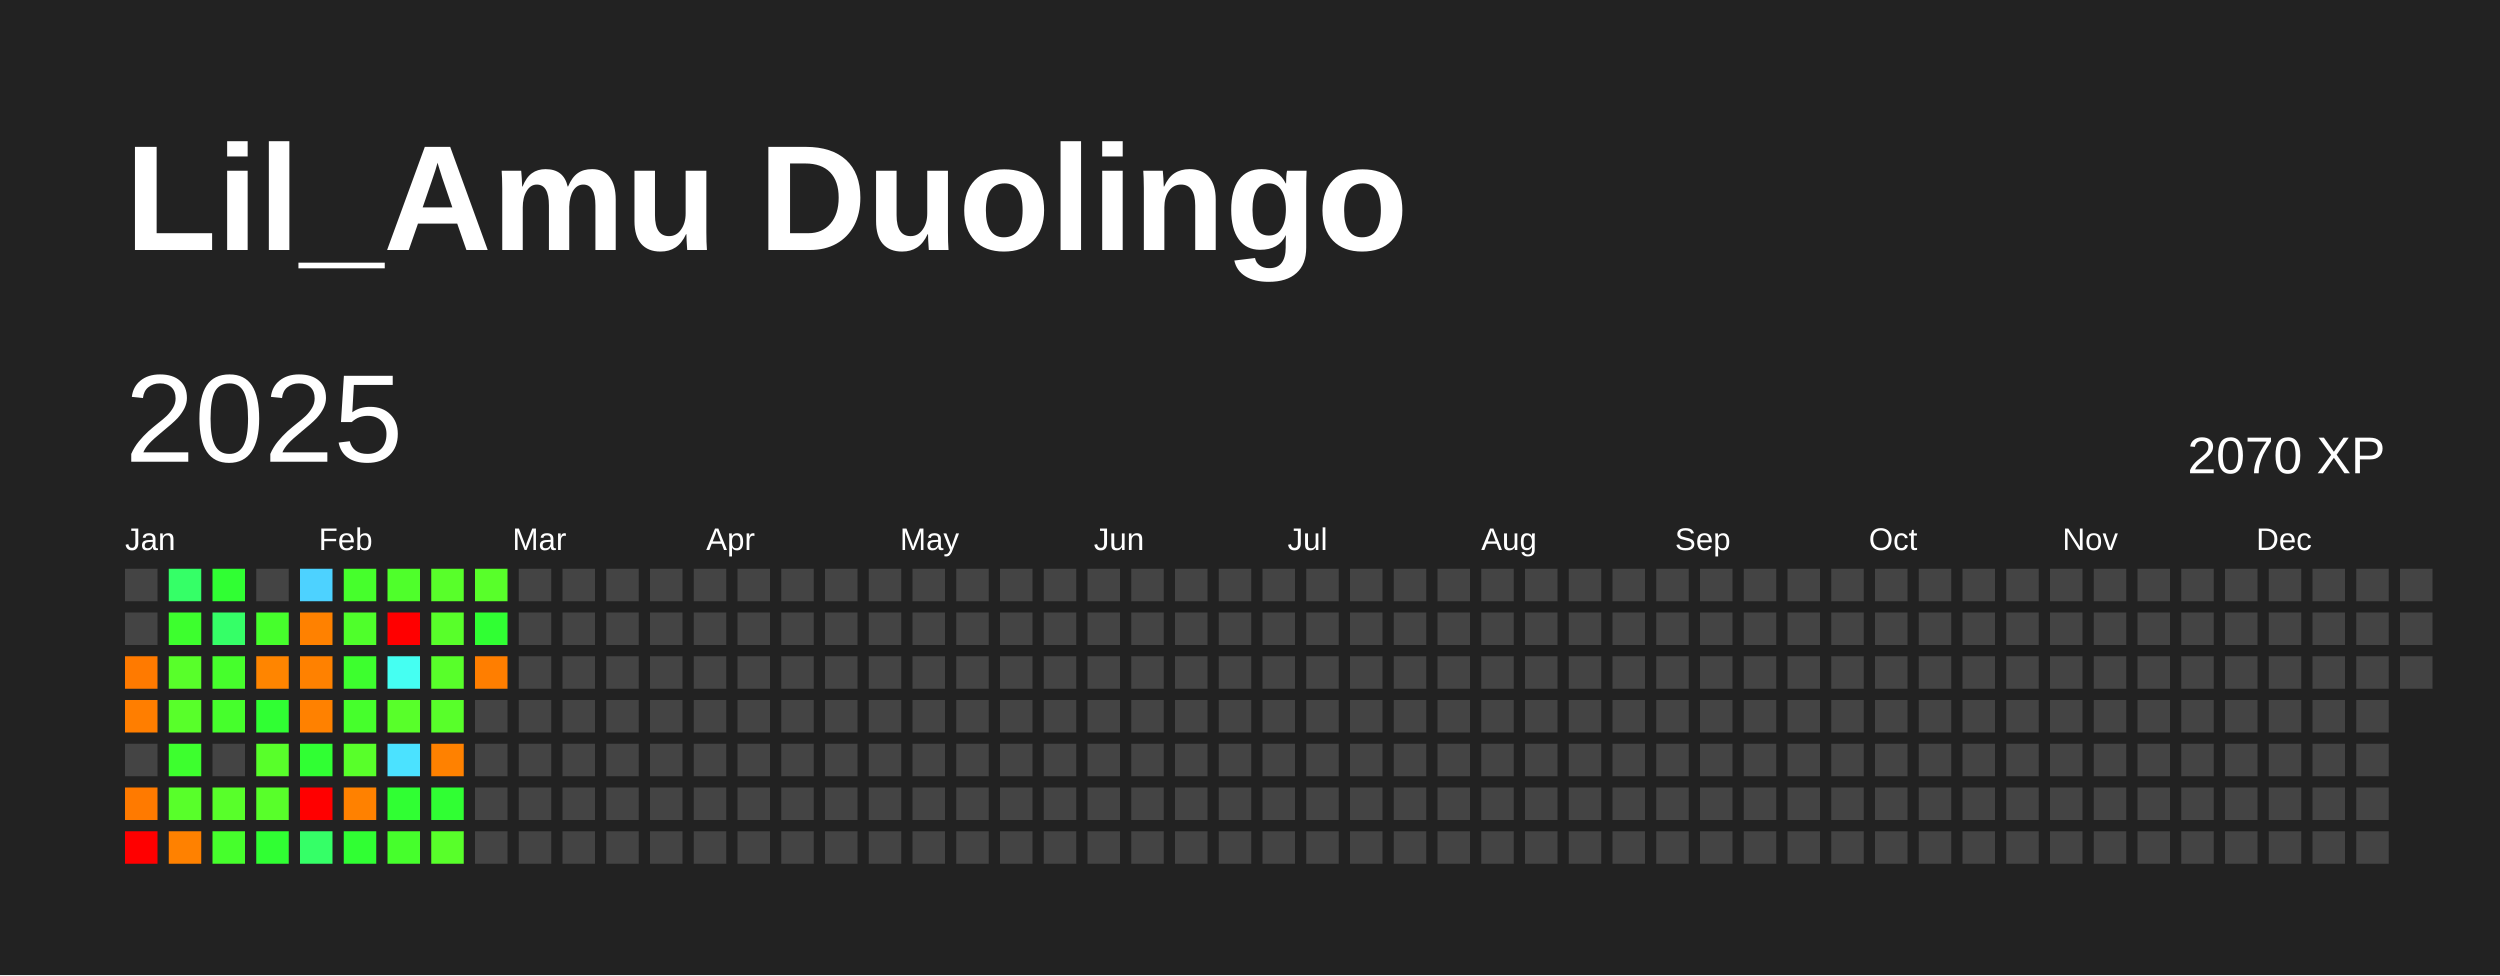
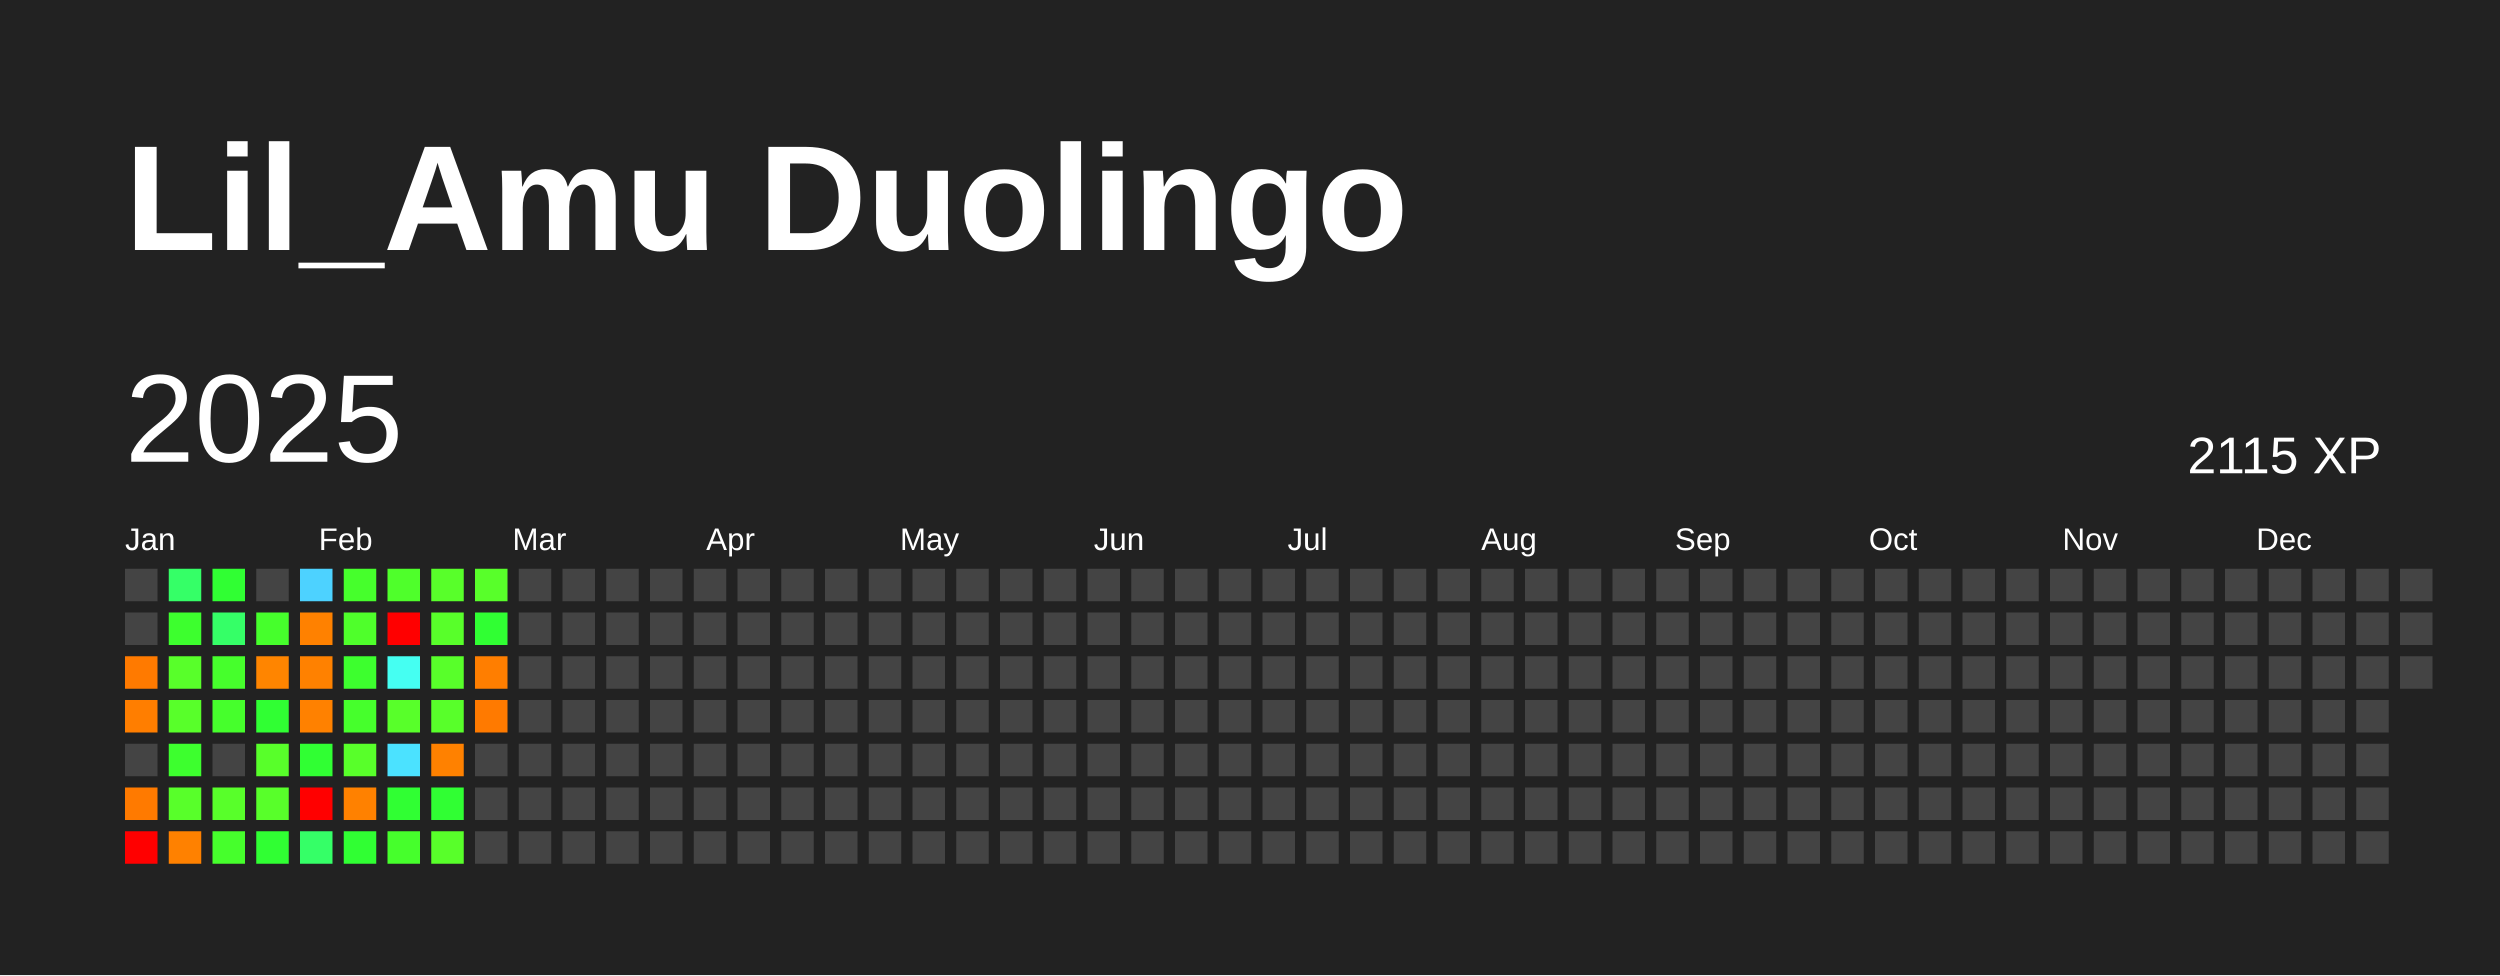
<svg xmlns="http://www.w3.org/2000/svg" baseProfile="full" height="78mm" version="1.1" viewBox="0,0,200,78" width="200mm">
  <defs />
  <rect fill="#222222" height="78" width="200" x="0" y="0" />
  <text fill="#FFFFFF" style="font-size:12px; font-family:Arial; font-weight:bold;" x="10" y="20">Lil_Amu Duolingo</text>
  <text dominant-baseline="hanging" fill="#FFFFFF" style="font-size:10.0px; font-family:Arial;" x="10" y="30">2025</text>
-   <text dominant-baseline="hanging" fill="#FFFFFF" style="font-size:4.125px; font-family:Arial;" x="175" y="35">2070 XP</text>
+   <text dominant-baseline="hanging" fill="#FFFFFF" style="font-size:4.125px; font-family:Arial;" x="175" y="35">2115 XP</text>
  <text fill="#FFFFFF" style="font-size:2.5px; font-family:Arial" x="10.0" y="44">Jan</text>
  <text fill="#FFFFFF" style="font-size:2.5px; font-family:Arial" x="25.5" y="44">Feb</text>
  <text fill="#FFFFFF" style="font-size:2.5px; font-family:Arial" x="41.0" y="44">Mar</text>
  <text fill="#FFFFFF" style="font-size:2.5px; font-family:Arial" x="56.5" y="44">Apr</text>
  <text fill="#FFFFFF" style="font-size:2.5px; font-family:Arial" x="72.0" y="44">May</text>
  <text fill="#FFFFFF" style="font-size:2.5px; font-family:Arial" x="87.5" y="44">Jun</text>
  <text fill="#FFFFFF" style="font-size:2.5px; font-family:Arial" x="103.0" y="44">Jul</text>
  <text fill="#FFFFFF" style="font-size:2.5px; font-family:Arial" x="118.5" y="44">Aug</text>
  <text fill="#FFFFFF" style="font-size:2.5px; font-family:Arial" x="134.0" y="44">Sep</text>
  <text fill="#FFFFFF" style="font-size:2.5px; font-family:Arial" x="149.5" y="44">Oct</text>
  <text fill="#FFFFFF" style="font-size:2.5px; font-family:Arial" x="165.0" y="44">Nov</text>
  <text fill="#FFFFFF" style="font-size:2.5px; font-family:Arial" x="180.5" y="44">Dec</text>
  <rect fill="#444444" height="2.6" width="2.6" x="10.0" y="45.5" />
  <rect fill="#444444" height="2.6" width="2.6" x="10.0" y="49.0" />
  <rect fill="#ff7a00" height="2.6" width="2.6" x="10.0" y="52.5" />
  <rect fill="#ff7e00" height="2.6" width="2.6" x="10.0" y="56.0" />
  <rect fill="#444444" height="2.6" width="2.6" x="10.0" y="59.5" />
  <rect fill="#ff7a00" height="2.6" width="2.6" x="10.0" y="63.0" />
  <rect fill="red" height="2.6" width="2.6" x="10.0" y="66.5" />
  <rect fill="#35ff67" height="2.6" width="2.6" x="13.5" y="45.5" />
  <rect fill="#3dff2e" height="2.6" width="2.6" x="13.5" y="49.0" />
  <rect fill="#58ff2a" height="2.6" width="2.6" x="13.5" y="52.5" />
  <rect fill="#58ff2a" height="2.6" width="2.6" x="13.5" y="56.0" />
  <rect fill="#3dff2e" height="2.6" width="2.6" x="13.5" y="59.5" />
  <rect fill="#58ff2a" height="2.6" width="2.6" x="13.5" y="63.0" />
  <rect fill="#ff8100" height="2.6" width="2.6" x="13.5" y="66.5" />
  <rect fill="#30ff33" height="2.6" width="2.6" x="17.0" y="45.5" />
  <rect fill="#35ff67" height="2.6" width="2.6" x="17.0" y="49.0" />
  <rect fill="#46ff2c" height="2.6" width="2.6" x="17.0" y="52.5" />
  <rect fill="#46ff2c" height="2.6" width="2.6" x="17.0" y="56.0" />
  <rect fill="#444444" height="2.6" width="2.6" x="17.0" y="59.5" />
  <rect fill="#58ff2a" height="2.6" width="2.6" x="17.0" y="63.0" />
  <rect fill="#46ff2c" height="2.6" width="2.6" x="17.0" y="66.5" />
  <rect fill="#444444" height="2.6" width="2.6" x="20.5" y="45.5" />
  <rect fill="#46ff2c" height="2.6" width="2.6" x="20.5" y="49.0" />
  <rect fill="#ff8500" height="2.6" width="2.6" x="20.5" y="52.5" />
  <rect fill="#30ff33" height="2.6" width="2.6" x="20.5" y="56.0" />
  <rect fill="#58ff2a" height="2.6" width="2.6" x="20.5" y="59.5" />
  <rect fill="#58ff2a" height="2.6" width="2.6" x="20.5" y="63.0" />
  <rect fill="#30ff33" height="2.6" width="2.6" x="20.5" y="66.5" />
  <rect fill="#4dd2ff" height="2.6" width="2.6" x="24.0" y="45.5" />
  <rect fill="#ff8100" height="2.6" width="2.6" x="24.0" y="49.0" />
  <rect fill="#ff8100" height="2.6" width="2.6" x="24.0" y="52.5" />
  <rect fill="#ff8100" height="2.6" width="2.6" x="24.0" y="56.0" />
  <rect fill="#30ff33" height="2.6" width="2.6" x="24.0" y="59.5" />
  <rect fill="red" height="2.6" width="2.6" x="24.0" y="63.0" />
  <rect fill="#35ff67" height="2.6" width="2.6" x="24.0" y="66.5" />
  <rect fill="#46ff2c" height="2.6" width="2.6" x="27.5" y="45.5" />
  <rect fill="#4fff2b" height="2.6" width="2.6" x="27.5" y="49.0" />
  <rect fill="#3dff2e" height="2.6" width="2.6" x="27.5" y="52.5" />
  <rect fill="#46ff2c" height="2.6" width="2.6" x="27.5" y="56.0" />
  <rect fill="#58ff2a" height="2.6" width="2.6" x="27.5" y="59.5" />
  <rect fill="#ff8100" height="2.6" width="2.6" x="27.5" y="63.0" />
  <rect fill="#30ff33" height="2.6" width="2.6" x="27.5" y="66.5" />
  <rect fill="#4fff2b" height="2.6" width="2.6" x="31.0" y="45.5" />
  <rect fill="red" height="2.6" width="2.6" x="31.0" y="49.0" />
  <rect fill="#45fff2" height="2.6" width="2.6" x="31.0" y="52.5" />
  <rect fill="#58ff2a" height="2.6" width="2.6" x="31.0" y="56.0" />
  <rect fill="#4be2ff" height="2.6" width="2.6" x="31.0" y="59.5" />
  <rect fill="#30ff33" height="2.6" width="2.6" x="31.0" y="63.0" />
  <rect fill="#46ff2c" height="2.6" width="2.6" x="31.0" y="66.5" />
  <rect fill="#58ff2a" height="2.6" width="2.6" x="34.5" y="45.5" />
  <rect fill="#58ff2a" height="2.6" width="2.6" x="34.5" y="49.0" />
  <rect fill="#58ff2a" height="2.6" width="2.6" x="34.5" y="52.5" />
  <rect fill="#58ff2a" height="2.6" width="2.6" x="34.5" y="56.0" />
  <rect fill="#ff8100" height="2.6" width="2.6" x="34.5" y="59.5" />
  <rect fill="#30ff33" height="2.6" width="2.6" x="34.5" y="63.0" />
  <rect fill="#58ff2a" height="2.6" width="2.6" x="34.5" y="66.5" />
  <rect fill="#58ff2a" height="2.6" width="2.6" x="38.0" y="45.5" />
  <rect fill="#30ff33" height="2.6" width="2.6" x="38.0" y="49.0" />
  <rect fill="#ff7e00" height="2.6" width="2.6" x="38.0" y="52.5" />
-   <rect fill="#444444" height="2.6" width="2.6" x="38.0" y="56.0" />
+   <rect fill="#ff7a00" height="2.6" width="2.6" x="38.0" y="56.0" />
  <rect fill="#444444" height="2.6" width="2.6" x="38.0" y="59.5" />
  <rect fill="#444444" height="2.6" width="2.6" x="38.0" y="63.0" />
  <rect fill="#444444" height="2.6" width="2.6" x="38.0" y="66.5" />
  <rect fill="#444444" height="2.6" width="2.6" x="41.5" y="45.5" />
  <rect fill="#444444" height="2.6" width="2.6" x="41.5" y="49.0" />
  <rect fill="#444444" height="2.6" width="2.6" x="41.5" y="52.5" />
  <rect fill="#444444" height="2.6" width="2.6" x="41.5" y="56.0" />
  <rect fill="#444444" height="2.6" width="2.6" x="41.5" y="59.5" />
  <rect fill="#444444" height="2.6" width="2.6" x="41.5" y="63.0" />
  <rect fill="#444444" height="2.6" width="2.6" x="41.5" y="66.5" />
  <rect fill="#444444" height="2.6" width="2.6" x="45.0" y="45.5" />
  <rect fill="#444444" height="2.6" width="2.6" x="45.0" y="49.0" />
  <rect fill="#444444" height="2.6" width="2.6" x="45.0" y="52.5" />
  <rect fill="#444444" height="2.6" width="2.6" x="45.0" y="56.0" />
  <rect fill="#444444" height="2.6" width="2.6" x="45.0" y="59.5" />
  <rect fill="#444444" height="2.6" width="2.6" x="45.0" y="63.0" />
  <rect fill="#444444" height="2.6" width="2.6" x="45.0" y="66.5" />
  <rect fill="#444444" height="2.6" width="2.6" x="48.5" y="45.5" />
  <rect fill="#444444" height="2.6" width="2.6" x="48.5" y="49.0" />
  <rect fill="#444444" height="2.6" width="2.6" x="48.5" y="52.5" />
  <rect fill="#444444" height="2.6" width="2.6" x="48.5" y="56.0" />
  <rect fill="#444444" height="2.6" width="2.6" x="48.5" y="59.5" />
  <rect fill="#444444" height="2.6" width="2.6" x="48.5" y="63.0" />
  <rect fill="#444444" height="2.6" width="2.6" x="48.5" y="66.5" />
  <rect fill="#444444" height="2.6" width="2.6" x="52.0" y="45.5" />
  <rect fill="#444444" height="2.6" width="2.6" x="52.0" y="49.0" />
  <rect fill="#444444" height="2.6" width="2.6" x="52.0" y="52.5" />
  <rect fill="#444444" height="2.6" width="2.6" x="52.0" y="56.0" />
  <rect fill="#444444" height="2.6" width="2.6" x="52.0" y="59.5" />
  <rect fill="#444444" height="2.6" width="2.6" x="52.0" y="63.0" />
  <rect fill="#444444" height="2.6" width="2.6" x="52.0" y="66.5" />
  <rect fill="#444444" height="2.6" width="2.6" x="55.5" y="45.5" />
  <rect fill="#444444" height="2.6" width="2.6" x="55.5" y="49.0" />
  <rect fill="#444444" height="2.6" width="2.6" x="55.5" y="52.5" />
  <rect fill="#444444" height="2.6" width="2.6" x="55.5" y="56.0" />
  <rect fill="#444444" height="2.6" width="2.6" x="55.5" y="59.5" />
  <rect fill="#444444" height="2.6" width="2.6" x="55.5" y="63.0" />
  <rect fill="#444444" height="2.6" width="2.6" x="55.5" y="66.5" />
  <rect fill="#444444" height="2.6" width="2.6" x="59.0" y="45.5" />
  <rect fill="#444444" height="2.6" width="2.6" x="59.0" y="49.0" />
  <rect fill="#444444" height="2.6" width="2.6" x="59.0" y="52.5" />
  <rect fill="#444444" height="2.6" width="2.6" x="59.0" y="56.0" />
  <rect fill="#444444" height="2.6" width="2.6" x="59.0" y="59.5" />
  <rect fill="#444444" height="2.6" width="2.6" x="59.0" y="63.0" />
  <rect fill="#444444" height="2.6" width="2.6" x="59.0" y="66.5" />
  <rect fill="#444444" height="2.6" width="2.6" x="62.5" y="45.5" />
  <rect fill="#444444" height="2.6" width="2.6" x="62.5" y="49.0" />
  <rect fill="#444444" height="2.6" width="2.6" x="62.5" y="52.5" />
  <rect fill="#444444" height="2.6" width="2.6" x="62.5" y="56.0" />
  <rect fill="#444444" height="2.6" width="2.6" x="62.5" y="59.5" />
  <rect fill="#444444" height="2.6" width="2.6" x="62.5" y="63.0" />
  <rect fill="#444444" height="2.6" width="2.6" x="62.5" y="66.5" />
  <rect fill="#444444" height="2.6" width="2.6" x="66.0" y="45.5" />
  <rect fill="#444444" height="2.6" width="2.6" x="66.0" y="49.0" />
  <rect fill="#444444" height="2.6" width="2.6" x="66.0" y="52.5" />
  <rect fill="#444444" height="2.6" width="2.6" x="66.0" y="56.0" />
  <rect fill="#444444" height="2.6" width="2.6" x="66.0" y="59.5" />
  <rect fill="#444444" height="2.6" width="2.6" x="66.0" y="63.0" />
  <rect fill="#444444" height="2.6" width="2.6" x="66.0" y="66.5" />
  <rect fill="#444444" height="2.6" width="2.6" x="69.5" y="45.5" />
  <rect fill="#444444" height="2.6" width="2.6" x="69.5" y="49.0" />
  <rect fill="#444444" height="2.6" width="2.6" x="69.5" y="52.5" />
  <rect fill="#444444" height="2.6" width="2.6" x="69.5" y="56.0" />
  <rect fill="#444444" height="2.6" width="2.6" x="69.5" y="59.5" />
  <rect fill="#444444" height="2.6" width="2.6" x="69.5" y="63.0" />
  <rect fill="#444444" height="2.6" width="2.6" x="69.5" y="66.5" />
  <rect fill="#444444" height="2.6" width="2.6" x="73.0" y="45.5" />
  <rect fill="#444444" height="2.6" width="2.6" x="73.0" y="49.0" />
  <rect fill="#444444" height="2.6" width="2.6" x="73.0" y="52.5" />
  <rect fill="#444444" height="2.6" width="2.6" x="73.0" y="56.0" />
  <rect fill="#444444" height="2.6" width="2.6" x="73.0" y="59.5" />
  <rect fill="#444444" height="2.6" width="2.6" x="73.0" y="63.0" />
  <rect fill="#444444" height="2.6" width="2.6" x="73.0" y="66.5" />
  <rect fill="#444444" height="2.6" width="2.6" x="76.5" y="45.5" />
  <rect fill="#444444" height="2.6" width="2.6" x="76.5" y="49.0" />
  <rect fill="#444444" height="2.6" width="2.6" x="76.5" y="52.5" />
  <rect fill="#444444" height="2.6" width="2.6" x="76.5" y="56.0" />
  <rect fill="#444444" height="2.6" width="2.6" x="76.5" y="59.5" />
  <rect fill="#444444" height="2.6" width="2.6" x="76.5" y="63.0" />
  <rect fill="#444444" height="2.6" width="2.6" x="76.5" y="66.5" />
  <rect fill="#444444" height="2.6" width="2.6" x="80.0" y="45.5" />
  <rect fill="#444444" height="2.6" width="2.6" x="80.0" y="49.0" />
  <rect fill="#444444" height="2.6" width="2.6" x="80.0" y="52.5" />
  <rect fill="#444444" height="2.6" width="2.6" x="80.0" y="56.0" />
  <rect fill="#444444" height="2.6" width="2.6" x="80.0" y="59.5" />
  <rect fill="#444444" height="2.6" width="2.6" x="80.0" y="63.0" />
  <rect fill="#444444" height="2.6" width="2.6" x="80.0" y="66.5" />
  <rect fill="#444444" height="2.6" width="2.6" x="83.5" y="45.5" />
  <rect fill="#444444" height="2.6" width="2.6" x="83.5" y="49.0" />
  <rect fill="#444444" height="2.6" width="2.6" x="83.5" y="52.5" />
  <rect fill="#444444" height="2.6" width="2.6" x="83.5" y="56.0" />
  <rect fill="#444444" height="2.6" width="2.6" x="83.5" y="59.5" />
  <rect fill="#444444" height="2.6" width="2.6" x="83.5" y="63.0" />
  <rect fill="#444444" height="2.6" width="2.6" x="83.5" y="66.5" />
  <rect fill="#444444" height="2.6" width="2.6" x="87.0" y="45.5" />
  <rect fill="#444444" height="2.6" width="2.6" x="87.0" y="49.0" />
  <rect fill="#444444" height="2.6" width="2.6" x="87.0" y="52.5" />
  <rect fill="#444444" height="2.6" width="2.6" x="87.0" y="56.0" />
  <rect fill="#444444" height="2.6" width="2.6" x="87.0" y="59.5" />
  <rect fill="#444444" height="2.6" width="2.6" x="87.0" y="63.0" />
  <rect fill="#444444" height="2.6" width="2.6" x="87.0" y="66.5" />
  <rect fill="#444444" height="2.6" width="2.6" x="90.5" y="45.5" />
  <rect fill="#444444" height="2.6" width="2.6" x="90.5" y="49.0" />
  <rect fill="#444444" height="2.6" width="2.6" x="90.5" y="52.5" />
  <rect fill="#444444" height="2.6" width="2.6" x="90.5" y="56.0" />
  <rect fill="#444444" height="2.6" width="2.6" x="90.5" y="59.5" />
  <rect fill="#444444" height="2.6" width="2.6" x="90.5" y="63.0" />
  <rect fill="#444444" height="2.6" width="2.6" x="90.5" y="66.5" />
  <rect fill="#444444" height="2.6" width="2.6" x="94.0" y="45.5" />
  <rect fill="#444444" height="2.6" width="2.6" x="94.0" y="49.0" />
  <rect fill="#444444" height="2.6" width="2.6" x="94.0" y="52.5" />
  <rect fill="#444444" height="2.6" width="2.6" x="94.0" y="56.0" />
  <rect fill="#444444" height="2.6" width="2.6" x="94.0" y="59.5" />
  <rect fill="#444444" height="2.6" width="2.6" x="94.0" y="63.0" />
  <rect fill="#444444" height="2.6" width="2.6" x="94.0" y="66.5" />
  <rect fill="#444444" height="2.6" width="2.6" x="97.5" y="45.5" />
  <rect fill="#444444" height="2.6" width="2.6" x="97.5" y="49.0" />
  <rect fill="#444444" height="2.6" width="2.6" x="97.5" y="52.5" />
  <rect fill="#444444" height="2.6" width="2.6" x="97.5" y="56.0" />
  <rect fill="#444444" height="2.6" width="2.6" x="97.5" y="59.5" />
  <rect fill="#444444" height="2.6" width="2.6" x="97.5" y="63.0" />
  <rect fill="#444444" height="2.6" width="2.6" x="97.5" y="66.5" />
  <rect fill="#444444" height="2.6" width="2.6" x="101.0" y="45.5" />
  <rect fill="#444444" height="2.6" width="2.6" x="101.0" y="49.0" />
  <rect fill="#444444" height="2.6" width="2.6" x="101.0" y="52.5" />
  <rect fill="#444444" height="2.6" width="2.6" x="101.0" y="56.0" />
  <rect fill="#444444" height="2.6" width="2.6" x="101.0" y="59.5" />
  <rect fill="#444444" height="2.6" width="2.6" x="101.0" y="63.0" />
  <rect fill="#444444" height="2.6" width="2.6" x="101.0" y="66.5" />
  <rect fill="#444444" height="2.6" width="2.6" x="104.5" y="45.5" />
  <rect fill="#444444" height="2.6" width="2.6" x="104.5" y="49.0" />
  <rect fill="#444444" height="2.6" width="2.6" x="104.5" y="52.5" />
  <rect fill="#444444" height="2.6" width="2.6" x="104.5" y="56.0" />
  <rect fill="#444444" height="2.6" width="2.6" x="104.5" y="59.5" />
  <rect fill="#444444" height="2.6" width="2.6" x="104.5" y="63.0" />
  <rect fill="#444444" height="2.6" width="2.6" x="104.5" y="66.5" />
  <rect fill="#444444" height="2.6" width="2.6" x="108.0" y="45.5" />
  <rect fill="#444444" height="2.6" width="2.6" x="108.0" y="49.0" />
  <rect fill="#444444" height="2.6" width="2.6" x="108.0" y="52.5" />
  <rect fill="#444444" height="2.6" width="2.6" x="108.0" y="56.0" />
  <rect fill="#444444" height="2.6" width="2.6" x="108.0" y="59.5" />
  <rect fill="#444444" height="2.6" width="2.6" x="108.0" y="63.0" />
  <rect fill="#444444" height="2.6" width="2.6" x="108.0" y="66.5" />
  <rect fill="#444444" height="2.6" width="2.6" x="111.5" y="45.5" />
  <rect fill="#444444" height="2.6" width="2.6" x="111.5" y="49.0" />
  <rect fill="#444444" height="2.6" width="2.6" x="111.5" y="52.5" />
  <rect fill="#444444" height="2.6" width="2.6" x="111.5" y="56.0" />
  <rect fill="#444444" height="2.6" width="2.6" x="111.5" y="59.5" />
  <rect fill="#444444" height="2.6" width="2.6" x="111.5" y="63.0" />
  <rect fill="#444444" height="2.6" width="2.6" x="111.5" y="66.5" />
  <rect fill="#444444" height="2.6" width="2.6" x="115.0" y="45.5" />
  <rect fill="#444444" height="2.6" width="2.6" x="115.0" y="49.0" />
  <rect fill="#444444" height="2.6" width="2.6" x="115.0" y="52.5" />
  <rect fill="#444444" height="2.6" width="2.6" x="115.0" y="56.0" />
  <rect fill="#444444" height="2.6" width="2.6" x="115.0" y="59.5" />
  <rect fill="#444444" height="2.6" width="2.6" x="115.0" y="63.0" />
  <rect fill="#444444" height="2.6" width="2.6" x="115.0" y="66.5" />
  <rect fill="#444444" height="2.6" width="2.6" x="118.5" y="45.5" />
  <rect fill="#444444" height="2.6" width="2.6" x="118.5" y="49.0" />
  <rect fill="#444444" height="2.6" width="2.6" x="118.5" y="52.5" />
  <rect fill="#444444" height="2.6" width="2.6" x="118.5" y="56.0" />
  <rect fill="#444444" height="2.6" width="2.6" x="118.5" y="59.5" />
  <rect fill="#444444" height="2.6" width="2.6" x="118.5" y="63.0" />
  <rect fill="#444444" height="2.6" width="2.6" x="118.5" y="66.5" />
  <rect fill="#444444" height="2.6" width="2.6" x="122.0" y="45.5" />
  <rect fill="#444444" height="2.6" width="2.6" x="122.0" y="49.0" />
  <rect fill="#444444" height="2.6" width="2.6" x="122.0" y="52.5" />
  <rect fill="#444444" height="2.6" width="2.6" x="122.0" y="56.0" />
  <rect fill="#444444" height="2.6" width="2.6" x="122.0" y="59.5" />
  <rect fill="#444444" height="2.6" width="2.6" x="122.0" y="63.0" />
  <rect fill="#444444" height="2.6" width="2.6" x="122.0" y="66.5" />
  <rect fill="#444444" height="2.6" width="2.6" x="125.5" y="45.5" />
  <rect fill="#444444" height="2.6" width="2.6" x="125.5" y="49.0" />
  <rect fill="#444444" height="2.6" width="2.6" x="125.5" y="52.5" />
  <rect fill="#444444" height="2.6" width="2.6" x="125.5" y="56.0" />
  <rect fill="#444444" height="2.6" width="2.6" x="125.5" y="59.5" />
  <rect fill="#444444" height="2.6" width="2.6" x="125.5" y="63.0" />
  <rect fill="#444444" height="2.6" width="2.6" x="125.5" y="66.5" />
  <rect fill="#444444" height="2.6" width="2.6" x="129.0" y="45.5" />
  <rect fill="#444444" height="2.6" width="2.6" x="129.0" y="49.0" />
  <rect fill="#444444" height="2.6" width="2.6" x="129.0" y="52.5" />
  <rect fill="#444444" height="2.6" width="2.6" x="129.0" y="56.0" />
  <rect fill="#444444" height="2.6" width="2.6" x="129.0" y="59.5" />
  <rect fill="#444444" height="2.6" width="2.6" x="129.0" y="63.0" />
  <rect fill="#444444" height="2.6" width="2.6" x="129.0" y="66.5" />
  <rect fill="#444444" height="2.6" width="2.6" x="132.5" y="45.5" />
  <rect fill="#444444" height="2.6" width="2.6" x="132.5" y="49.0" />
  <rect fill="#444444" height="2.6" width="2.6" x="132.5" y="52.5" />
  <rect fill="#444444" height="2.6" width="2.6" x="132.5" y="56.0" />
  <rect fill="#444444" height="2.6" width="2.6" x="132.5" y="59.5" />
  <rect fill="#444444" height="2.6" width="2.6" x="132.5" y="63.0" />
  <rect fill="#444444" height="2.6" width="2.6" x="132.5" y="66.5" />
  <rect fill="#444444" height="2.6" width="2.6" x="136.0" y="45.5" />
  <rect fill="#444444" height="2.6" width="2.6" x="136.0" y="49.0" />
  <rect fill="#444444" height="2.6" width="2.6" x="136.0" y="52.5" />
  <rect fill="#444444" height="2.6" width="2.6" x="136.0" y="56.0" />
  <rect fill="#444444" height="2.6" width="2.6" x="136.0" y="59.5" />
  <rect fill="#444444" height="2.6" width="2.6" x="136.0" y="63.0" />
  <rect fill="#444444" height="2.6" width="2.6" x="136.0" y="66.5" />
  <rect fill="#444444" height="2.6" width="2.6" x="139.5" y="45.5" />
  <rect fill="#444444" height="2.6" width="2.6" x="139.5" y="49.0" />
  <rect fill="#444444" height="2.6" width="2.6" x="139.5" y="52.5" />
  <rect fill="#444444" height="2.6" width="2.6" x="139.5" y="56.0" />
  <rect fill="#444444" height="2.6" width="2.6" x="139.5" y="59.5" />
  <rect fill="#444444" height="2.6" width="2.6" x="139.5" y="63.0" />
  <rect fill="#444444" height="2.6" width="2.6" x="139.5" y="66.5" />
  <rect fill="#444444" height="2.6" width="2.6" x="143.0" y="45.5" />
  <rect fill="#444444" height="2.6" width="2.6" x="143.0" y="49.0" />
  <rect fill="#444444" height="2.6" width="2.6" x="143.0" y="52.5" />
  <rect fill="#444444" height="2.6" width="2.6" x="143.0" y="56.0" />
  <rect fill="#444444" height="2.6" width="2.6" x="143.0" y="59.5" />
  <rect fill="#444444" height="2.6" width="2.6" x="143.0" y="63.0" />
  <rect fill="#444444" height="2.6" width="2.6" x="143.0" y="66.5" />
  <rect fill="#444444" height="2.6" width="2.6" x="146.5" y="45.5" />
  <rect fill="#444444" height="2.6" width="2.6" x="146.5" y="49.0" />
  <rect fill="#444444" height="2.6" width="2.6" x="146.5" y="52.5" />
  <rect fill="#444444" height="2.6" width="2.6" x="146.5" y="56.0" />
  <rect fill="#444444" height="2.6" width="2.6" x="146.5" y="59.5" />
  <rect fill="#444444" height="2.6" width="2.6" x="146.5" y="63.0" />
  <rect fill="#444444" height="2.6" width="2.6" x="146.5" y="66.5" />
  <rect fill="#444444" height="2.6" width="2.6" x="150.0" y="45.5" />
  <rect fill="#444444" height="2.6" width="2.6" x="150.0" y="49.0" />
  <rect fill="#444444" height="2.6" width="2.6" x="150.0" y="52.5" />
  <rect fill="#444444" height="2.6" width="2.6" x="150.0" y="56.0" />
  <rect fill="#444444" height="2.6" width="2.6" x="150.0" y="59.5" />
  <rect fill="#444444" height="2.6" width="2.6" x="150.0" y="63.0" />
  <rect fill="#444444" height="2.6" width="2.6" x="150.0" y="66.5" />
  <rect fill="#444444" height="2.6" width="2.6" x="153.5" y="45.5" />
  <rect fill="#444444" height="2.6" width="2.6" x="153.5" y="49.0" />
  <rect fill="#444444" height="2.6" width="2.6" x="153.5" y="52.5" />
  <rect fill="#444444" height="2.6" width="2.6" x="153.5" y="56.0" />
  <rect fill="#444444" height="2.6" width="2.6" x="153.5" y="59.5" />
  <rect fill="#444444" height="2.6" width="2.6" x="153.5" y="63.0" />
  <rect fill="#444444" height="2.6" width="2.6" x="153.5" y="66.5" />
  <rect fill="#444444" height="2.6" width="2.6" x="157.0" y="45.5" />
  <rect fill="#444444" height="2.6" width="2.6" x="157.0" y="49.0" />
  <rect fill="#444444" height="2.6" width="2.6" x="157.0" y="52.5" />
  <rect fill="#444444" height="2.6" width="2.6" x="157.0" y="56.0" />
  <rect fill="#444444" height="2.6" width="2.6" x="157.0" y="59.5" />
  <rect fill="#444444" height="2.6" width="2.6" x="157.0" y="63.0" />
  <rect fill="#444444" height="2.6" width="2.6" x="157.0" y="66.5" />
  <rect fill="#444444" height="2.6" width="2.6" x="160.5" y="45.5" />
  <rect fill="#444444" height="2.6" width="2.6" x="160.5" y="49.0" />
  <rect fill="#444444" height="2.6" width="2.6" x="160.5" y="52.5" />
  <rect fill="#444444" height="2.6" width="2.6" x="160.5" y="56.0" />
  <rect fill="#444444" height="2.6" width="2.6" x="160.5" y="59.5" />
  <rect fill="#444444" height="2.6" width="2.6" x="160.5" y="63.0" />
  <rect fill="#444444" height="2.6" width="2.6" x="160.5" y="66.5" />
  <rect fill="#444444" height="2.6" width="2.6" x="164.0" y="45.5" />
  <rect fill="#444444" height="2.6" width="2.6" x="164.0" y="49.0" />
  <rect fill="#444444" height="2.6" width="2.6" x="164.0" y="52.5" />
  <rect fill="#444444" height="2.6" width="2.6" x="164.0" y="56.0" />
  <rect fill="#444444" height="2.6" width="2.6" x="164.0" y="59.5" />
  <rect fill="#444444" height="2.6" width="2.6" x="164.0" y="63.0" />
  <rect fill="#444444" height="2.6" width="2.6" x="164.0" y="66.5" />
  <rect fill="#444444" height="2.6" width="2.6" x="167.5" y="45.5" />
  <rect fill="#444444" height="2.6" width="2.6" x="167.5" y="49.0" />
  <rect fill="#444444" height="2.6" width="2.6" x="167.5" y="52.5" />
  <rect fill="#444444" height="2.6" width="2.6" x="167.5" y="56.0" />
  <rect fill="#444444" height="2.6" width="2.6" x="167.5" y="59.5" />
  <rect fill="#444444" height="2.6" width="2.6" x="167.5" y="63.0" />
  <rect fill="#444444" height="2.6" width="2.6" x="167.5" y="66.5" />
  <rect fill="#444444" height="2.6" width="2.6" x="171.0" y="45.5" />
  <rect fill="#444444" height="2.6" width="2.6" x="171.0" y="49.0" />
  <rect fill="#444444" height="2.6" width="2.6" x="171.0" y="52.5" />
  <rect fill="#444444" height="2.6" width="2.6" x="171.0" y="56.0" />
  <rect fill="#444444" height="2.6" width="2.6" x="171.0" y="59.5" />
  <rect fill="#444444" height="2.6" width="2.6" x="171.0" y="63.0" />
  <rect fill="#444444" height="2.6" width="2.6" x="171.0" y="66.5" />
  <rect fill="#444444" height="2.6" width="2.6" x="174.5" y="45.5" />
  <rect fill="#444444" height="2.6" width="2.6" x="174.5" y="49.0" />
  <rect fill="#444444" height="2.6" width="2.6" x="174.5" y="52.5" />
  <rect fill="#444444" height="2.6" width="2.6" x="174.5" y="56.0" />
  <rect fill="#444444" height="2.6" width="2.6" x="174.5" y="59.5" />
  <rect fill="#444444" height="2.6" width="2.6" x="174.5" y="63.0" />
  <rect fill="#444444" height="2.6" width="2.6" x="174.5" y="66.5" />
  <rect fill="#444444" height="2.6" width="2.6" x="178.0" y="45.5" />
  <rect fill="#444444" height="2.6" width="2.6" x="178.0" y="49.0" />
  <rect fill="#444444" height="2.6" width="2.6" x="178.0" y="52.5" />
  <rect fill="#444444" height="2.6" width="2.6" x="178.0" y="56.0" />
  <rect fill="#444444" height="2.6" width="2.6" x="178.0" y="59.5" />
  <rect fill="#444444" height="2.6" width="2.6" x="178.0" y="63.0" />
  <rect fill="#444444" height="2.6" width="2.6" x="178.0" y="66.5" />
  <rect fill="#444444" height="2.6" width="2.6" x="181.5" y="45.5" />
  <rect fill="#444444" height="2.6" width="2.6" x="181.5" y="49.0" />
  <rect fill="#444444" height="2.6" width="2.6" x="181.5" y="52.5" />
  <rect fill="#444444" height="2.6" width="2.6" x="181.5" y="56.0" />
  <rect fill="#444444" height="2.6" width="2.6" x="181.5" y="59.5" />
  <rect fill="#444444" height="2.6" width="2.6" x="181.5" y="63.0" />
  <rect fill="#444444" height="2.6" width="2.6" x="181.5" y="66.5" />
  <rect fill="#444444" height="2.6" width="2.6" x="185.0" y="45.5" />
  <rect fill="#444444" height="2.6" width="2.6" x="185.0" y="49.0" />
  <rect fill="#444444" height="2.6" width="2.6" x="185.0" y="52.5" />
  <rect fill="#444444" height="2.6" width="2.6" x="185.0" y="56.0" />
  <rect fill="#444444" height="2.6" width="2.6" x="185.0" y="59.5" />
  <rect fill="#444444" height="2.6" width="2.6" x="185.0" y="63.0" />
  <rect fill="#444444" height="2.6" width="2.6" x="185.0" y="66.5" />
  <rect fill="#444444" height="2.6" width="2.6" x="188.5" y="45.5" />
  <rect fill="#444444" height="2.6" width="2.6" x="188.5" y="49.0" />
  <rect fill="#444444" height="2.6" width="2.6" x="188.5" y="52.5" />
  <rect fill="#444444" height="2.6" width="2.6" x="188.5" y="56.0" />
  <rect fill="#444444" height="2.6" width="2.6" x="188.5" y="59.5" />
  <rect fill="#444444" height="2.6" width="2.6" x="188.5" y="63.0" />
  <rect fill="#444444" height="2.6" width="2.6" x="188.5" y="66.5" />
  <rect fill="#444444" height="2.6" width="2.6" x="192.0" y="45.5" />
  <rect fill="#444444" height="2.6" width="2.6" x="192.0" y="49.0" />
  <rect fill="#444444" height="2.6" width="2.6" x="192.0" y="52.5" />
</svg>
